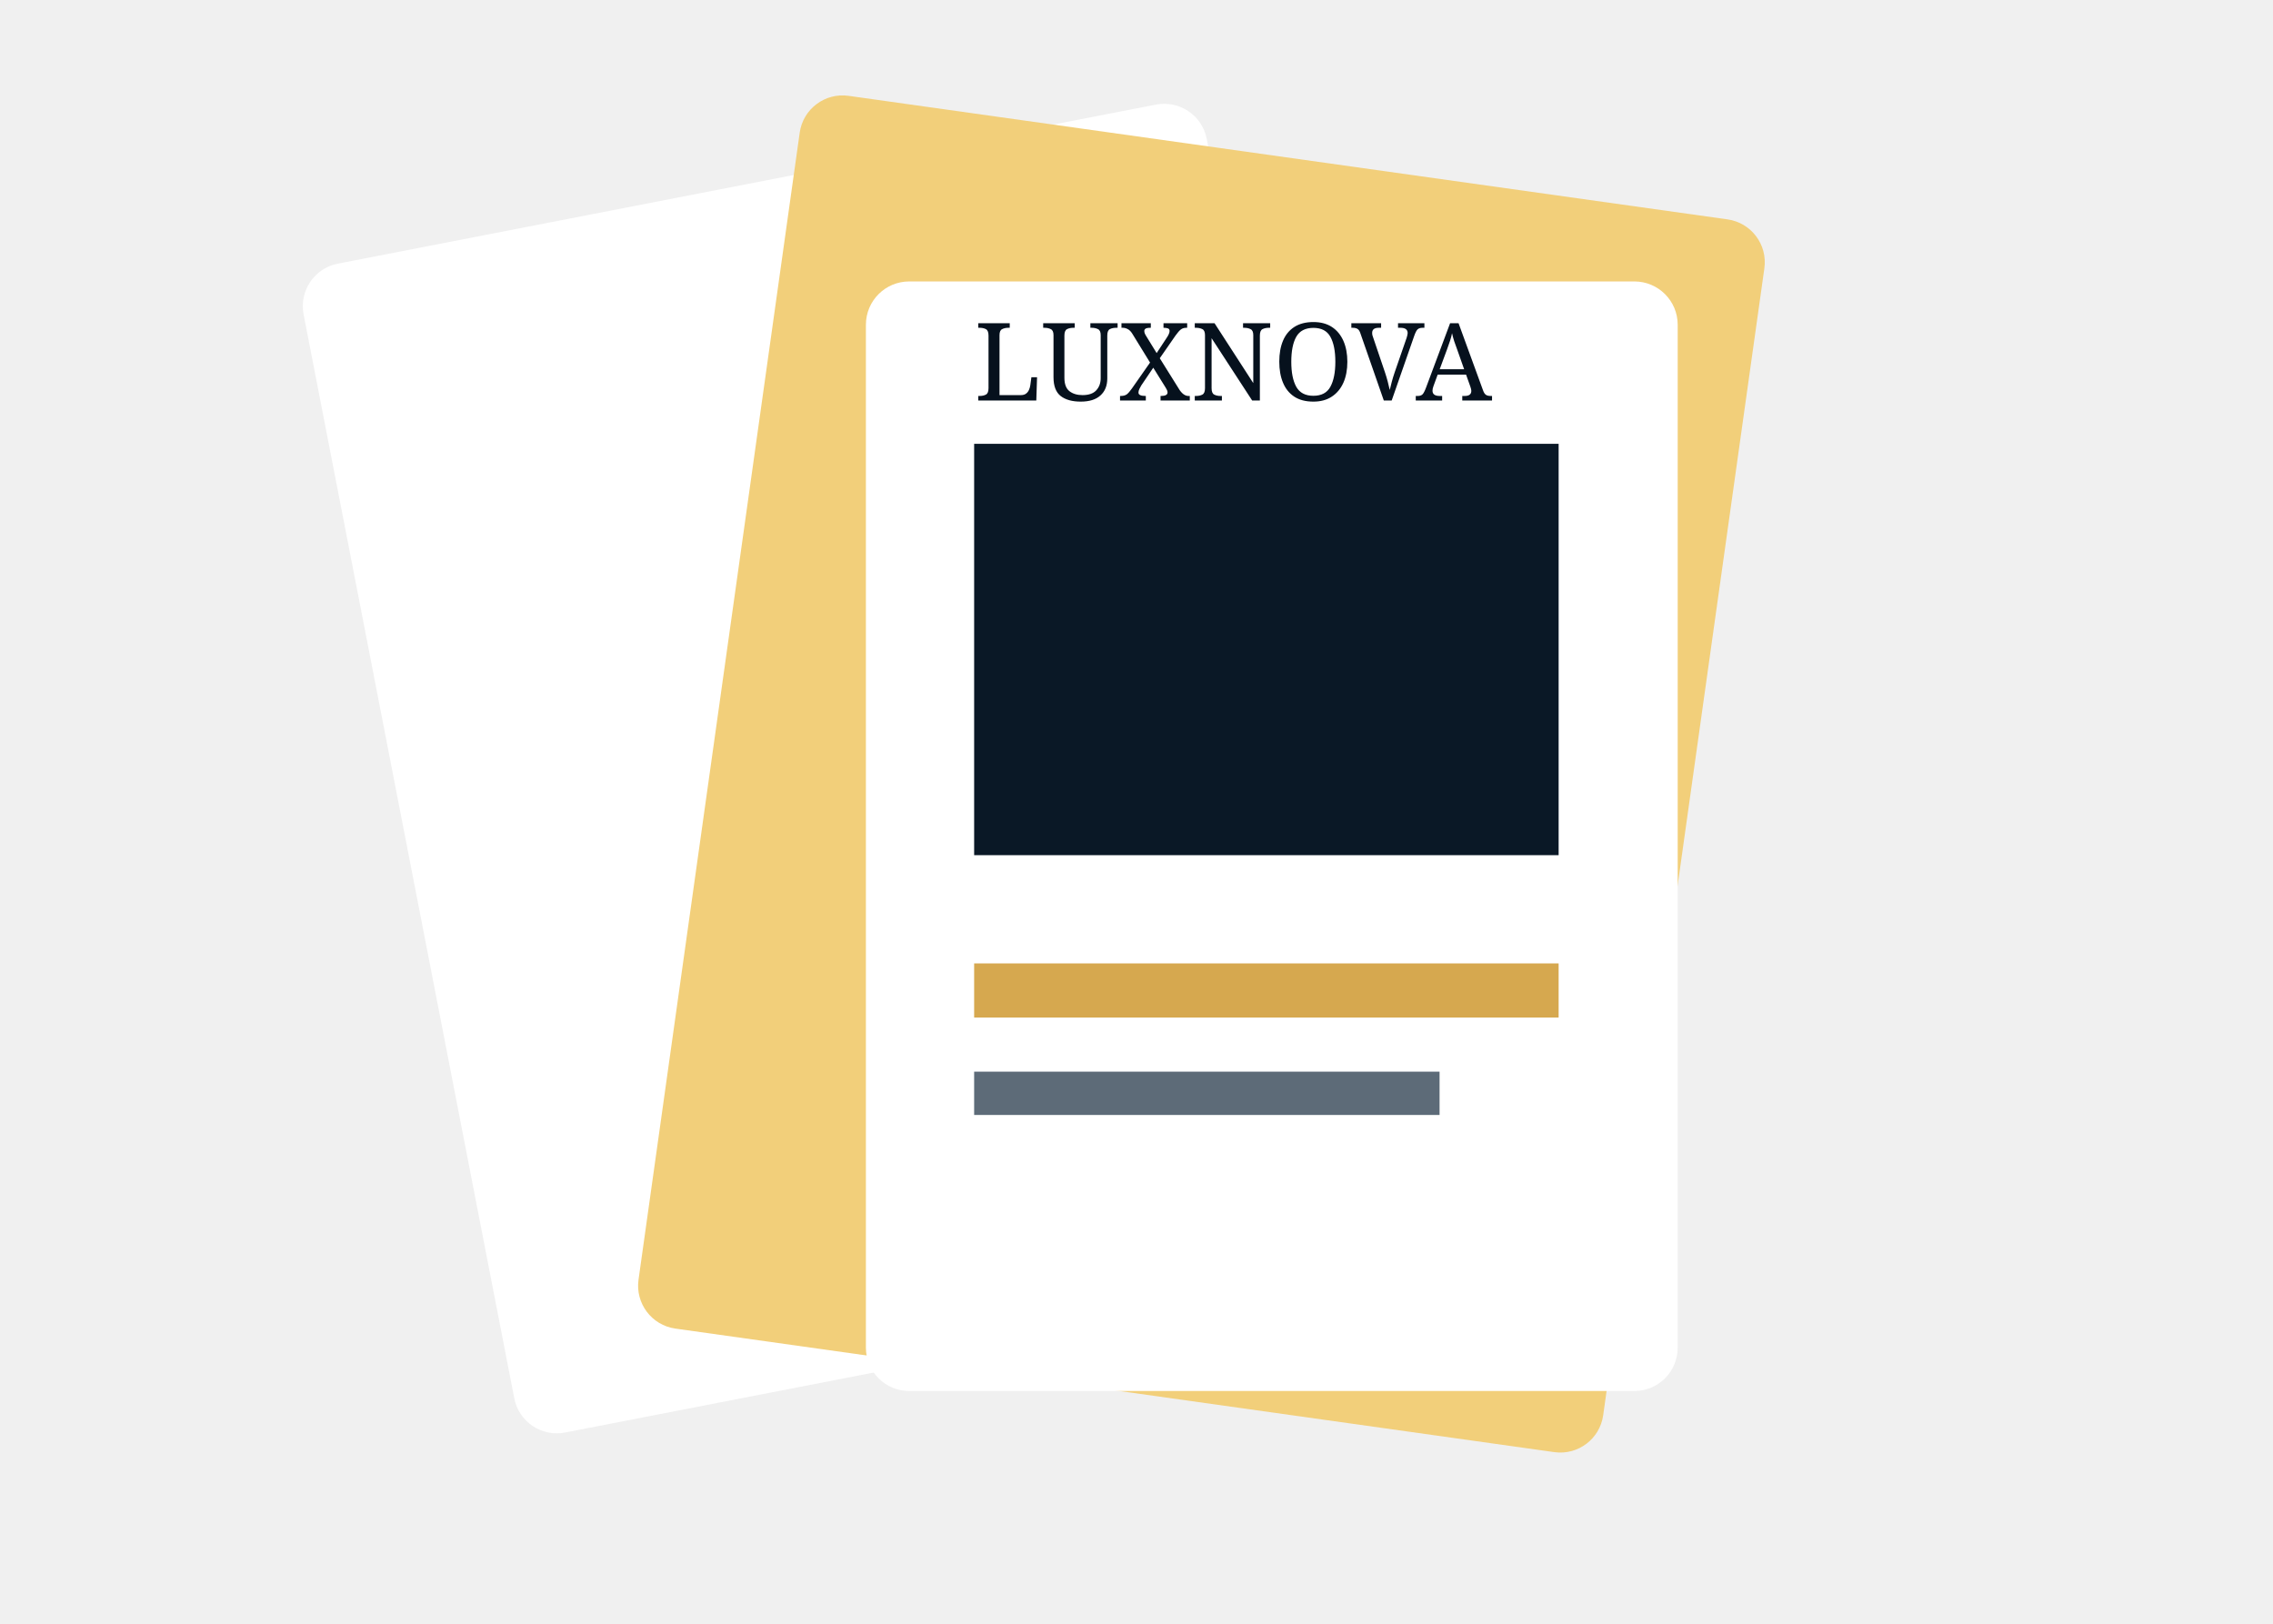
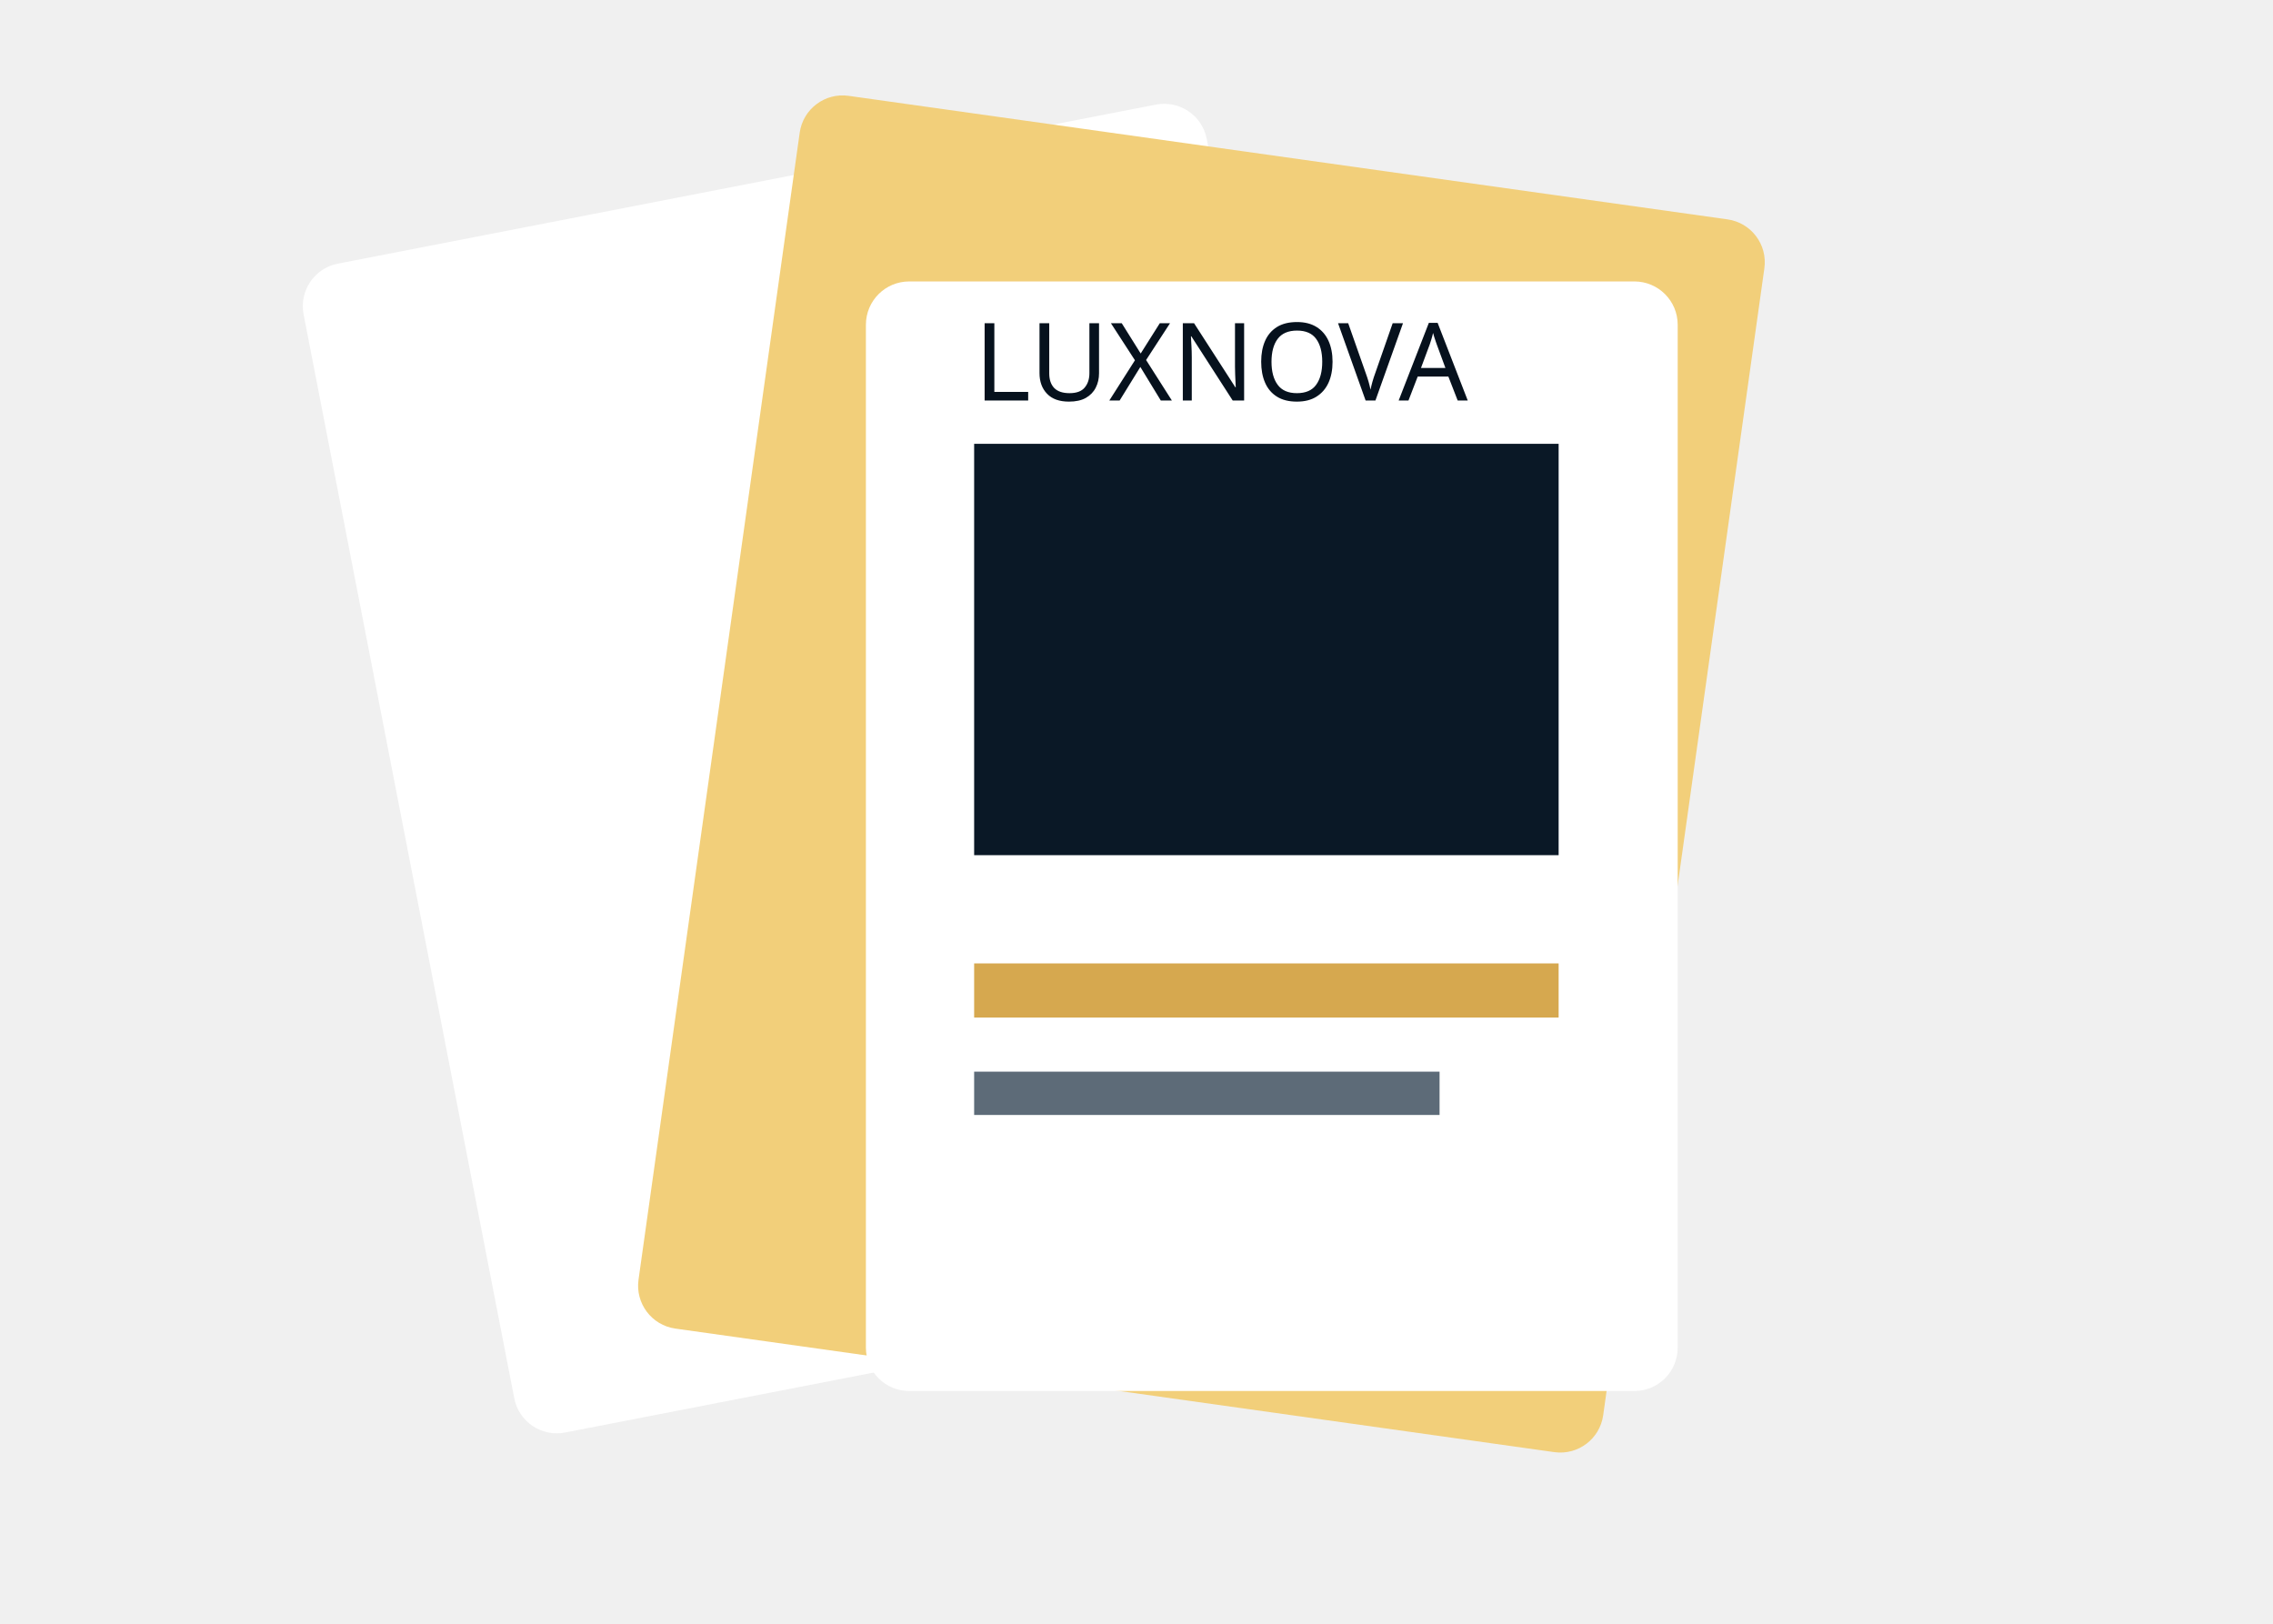
<svg xmlns="http://www.w3.org/2000/svg" viewBox="0 0 420 300" role="img" aria-label="LuxNova audit booklet">
  <rect x="74" y="32" width="170" height="220" rx="8" fill="#ffffff" transform="rotate(-11 159 142)" />
  <rect x="132" y="28" width="180" height="230" rx="8" fill="#f2cf7a" transform="rotate(8 222 143)" />
  <rect x="160" y="52" width="150" height="205" rx="8" fill="#ffffff" />
  <rect x="180" y="82" width="108" height="76" fill="#0a1826" />
  <rect x="180" y="178" width="108" height="10" fill="#d6a84f" />
  <rect x="180" y="198" width="86" height="8" fill="#5d6b78" />
-   <text x="180" y="74" fill="#06111d" font-family="Cormorant Garamond,serif" font-size="20">LUXNOVA</text>
+   <text x="180" y="74" fill="#06111d" font-family="Manrope,sans-serif" font-size="20">LUXNOVA</text>
</svg>
